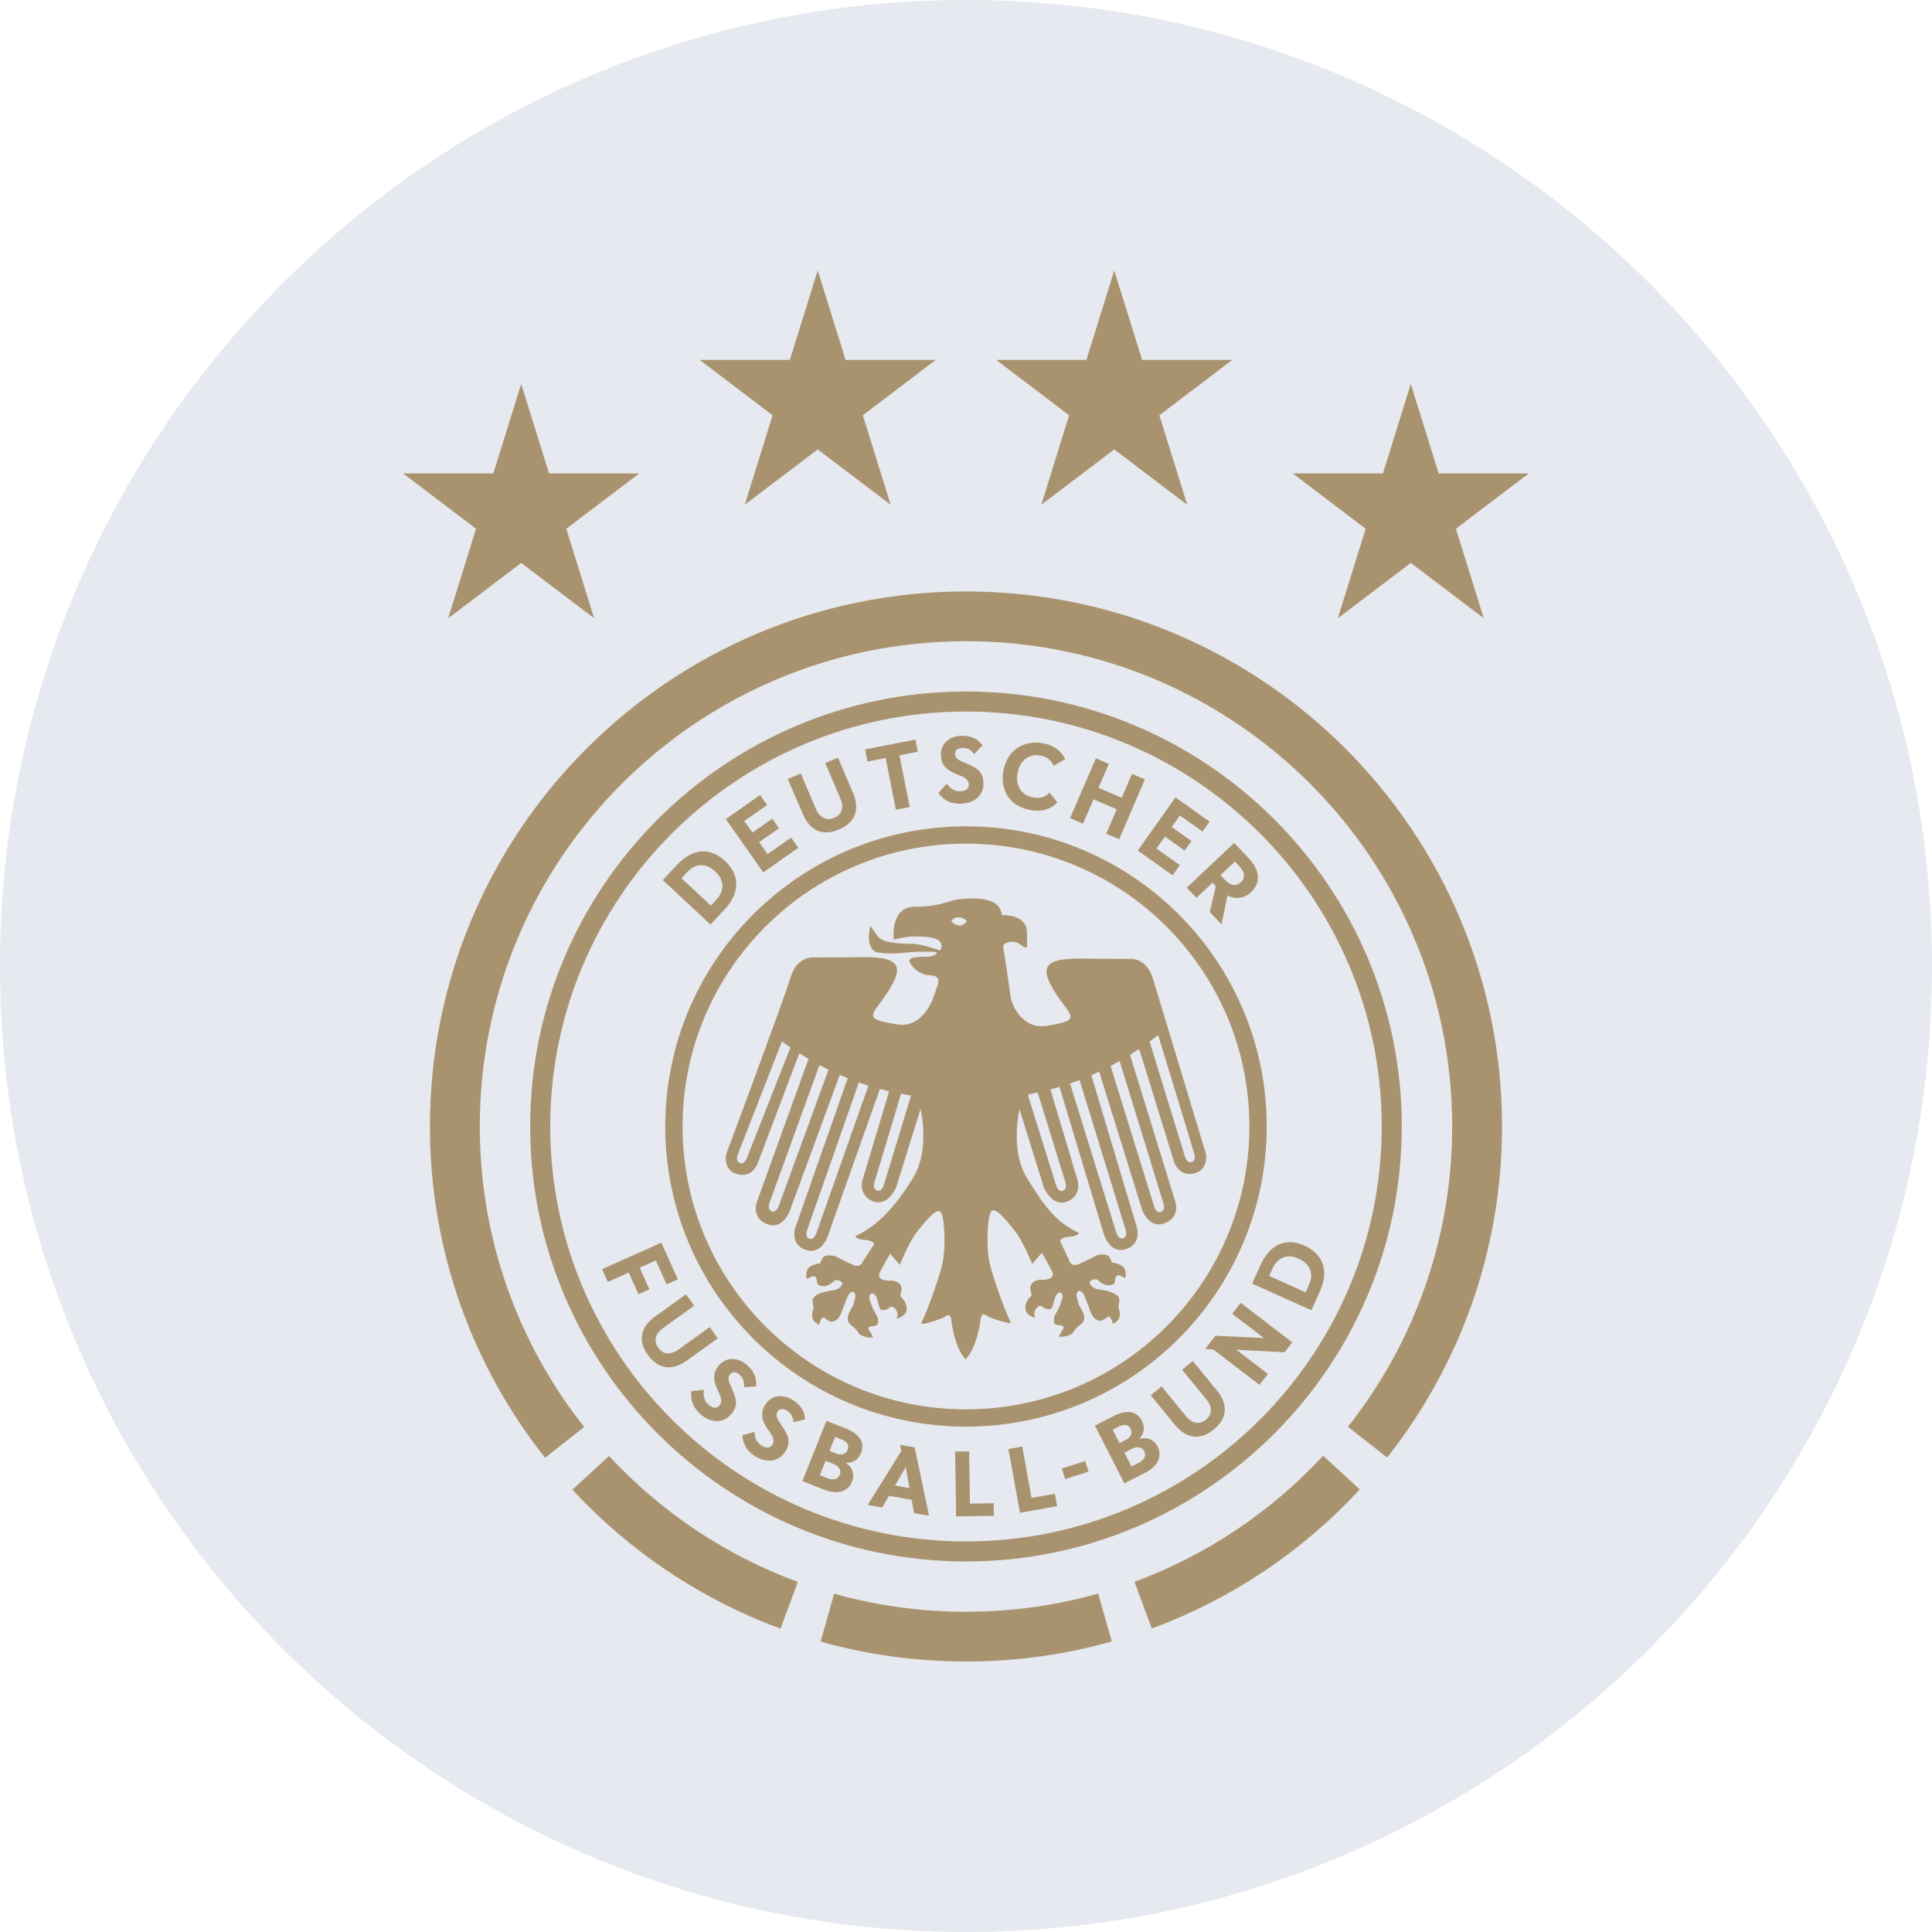
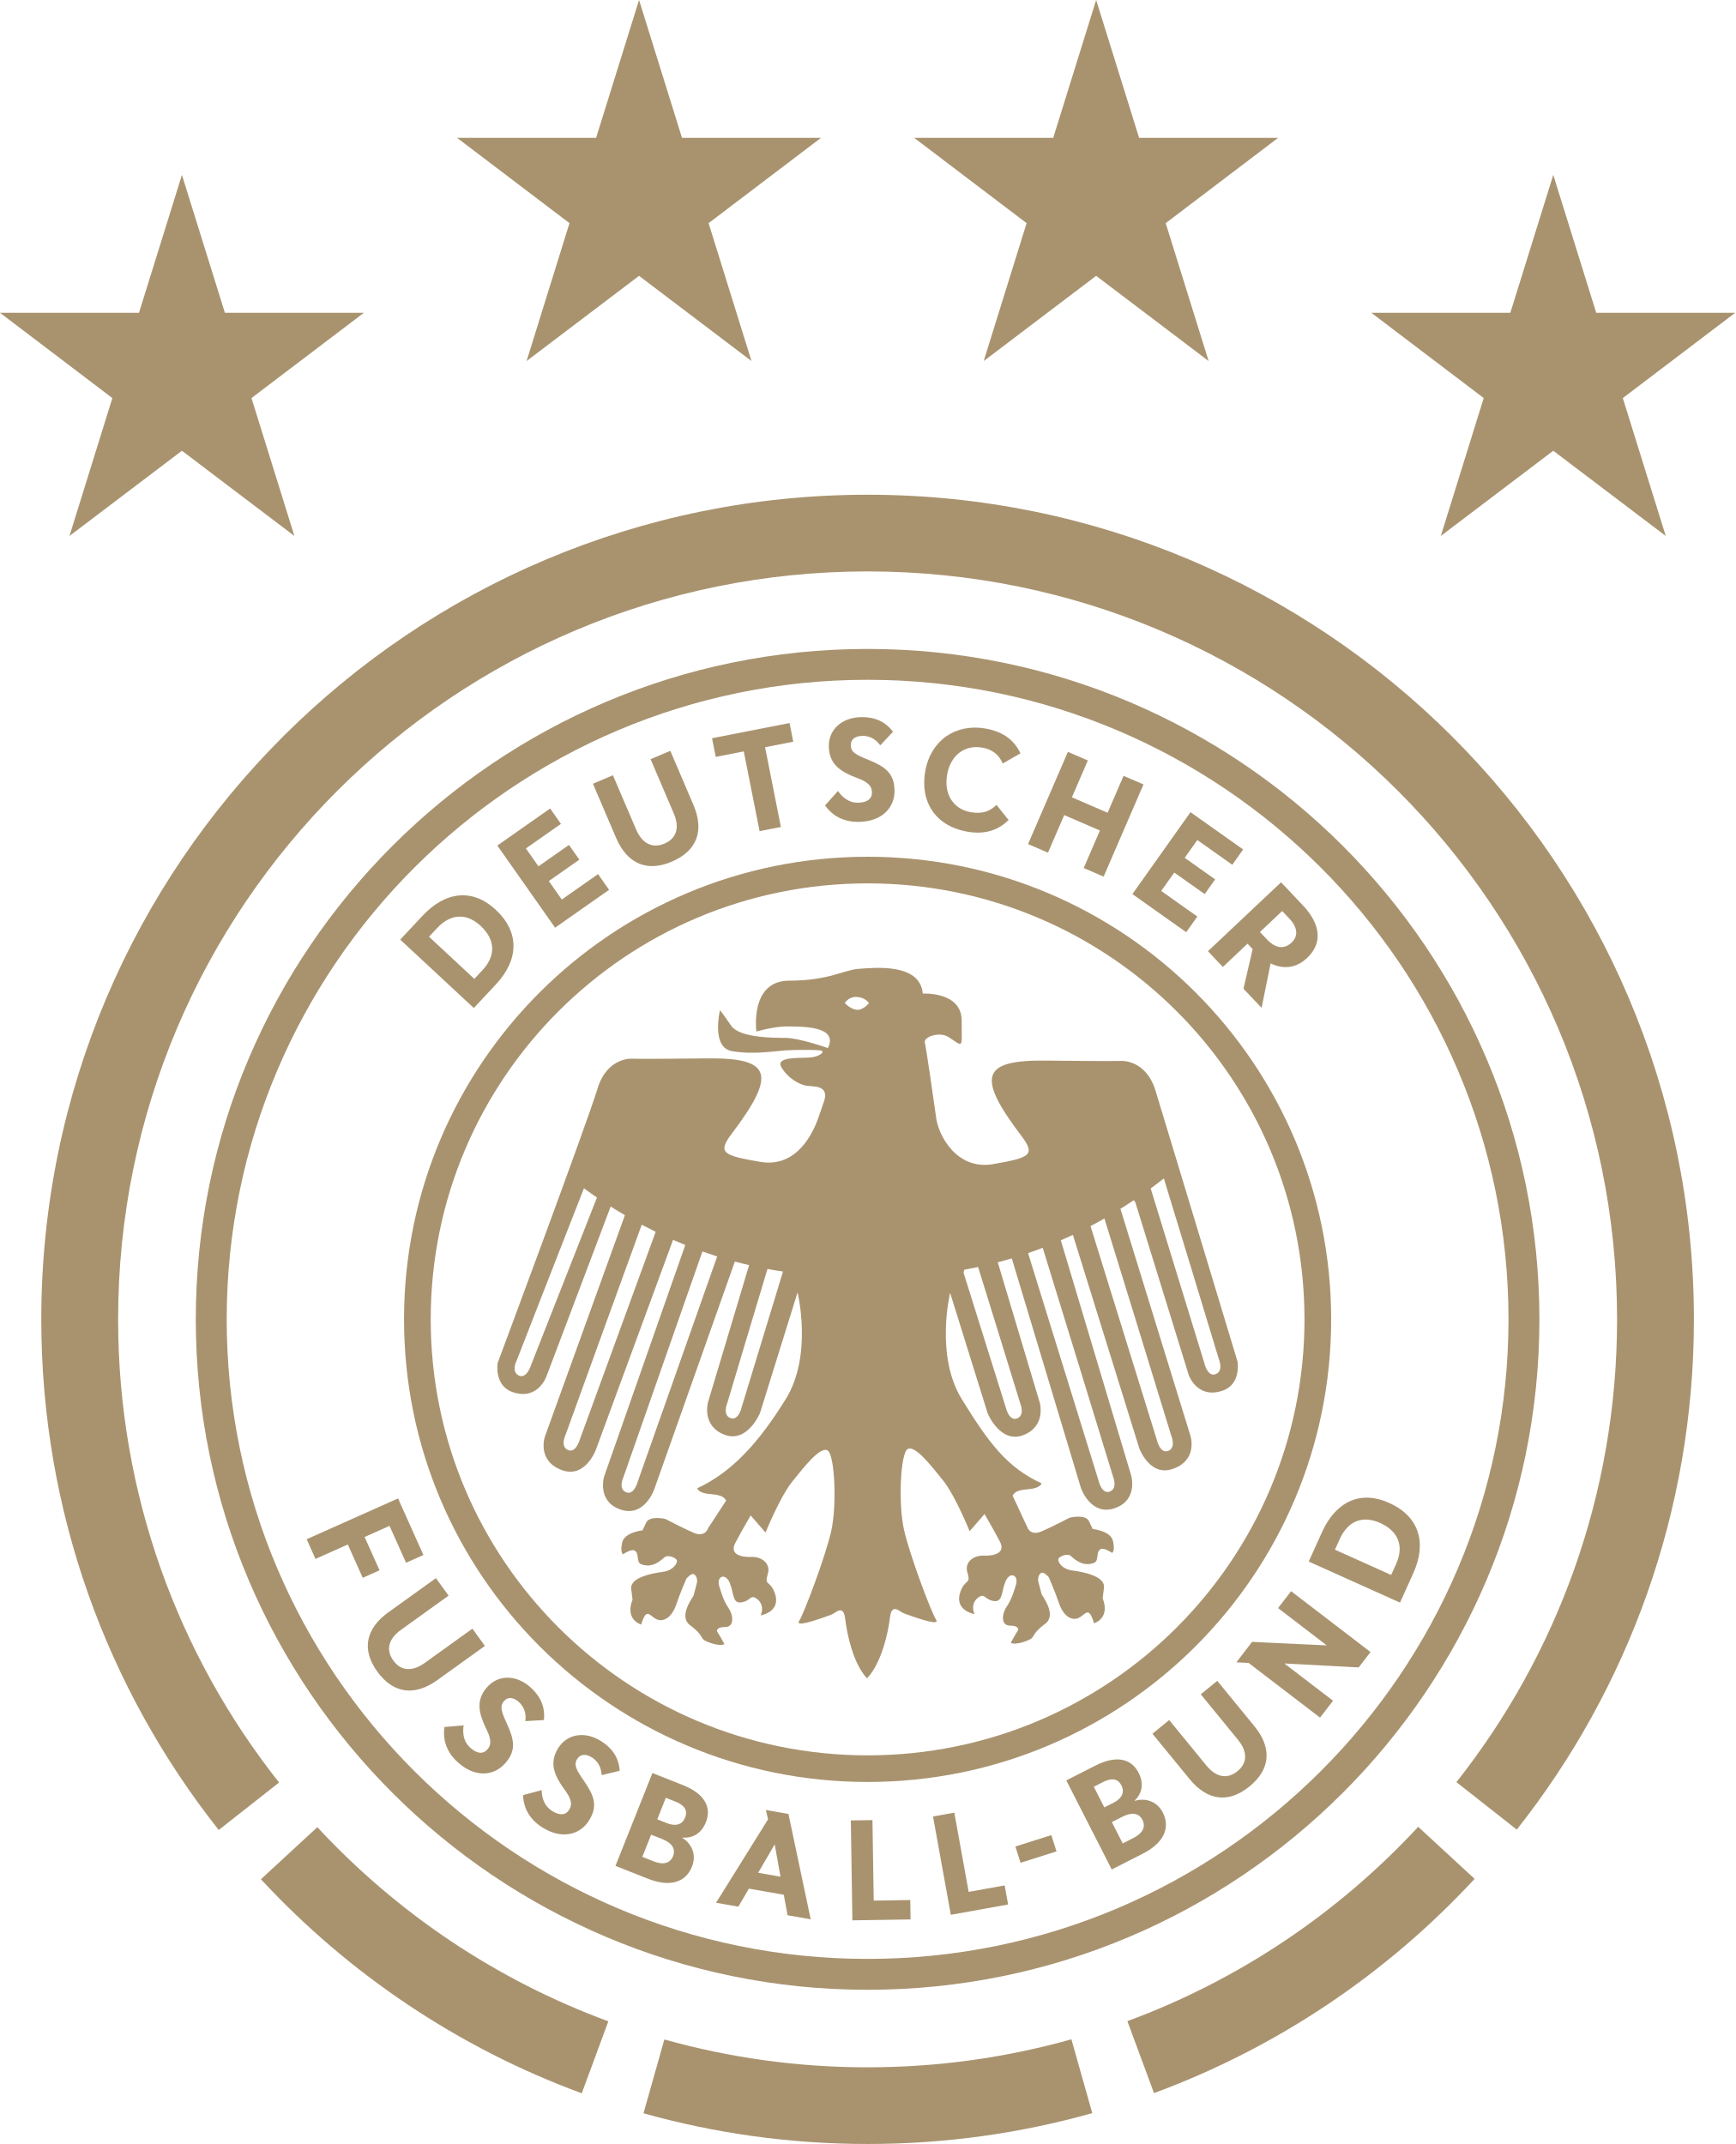
- <svg xmlns="http://www.w3.org/2000/svg" viewBox="0 0 100 100" width="100" height="100">
-   <circle cx="50" cy="50" r="50" fill="#e6e9ef" />
-   <svg x="20.867" y="14.000" width="58.266" height="72.000" viewBox="3.95 0.16 276.11 341.19" preserveAspectRatio="xMidYMid meet">
-     <path d="m229.61 290.871 8.976 8.285c-13.941 15.059-31.375 26.852-51.016 34.094l-4.234-11.453c17.816-6.57 33.629-17.266 46.273-30.926m-55.179 33.817 3.32 11.75c-11.367 3.199-23.36 4.91-35.75 4.91-12.36 0-24.32-1.703-35.66-4.887l3.32-11.746a119.5 119.5 0 0 0 32.34 4.43c11.242 0 22.117-1.555 32.43-4.457m-73.68-2.86-4.234 11.453c-19.653-7.23-37.098-19.015-51.051-34.066l8.98-8.285c12.657 13.652 28.477 24.34 46.305 30.898m0 0" style="stroke:none;fill-rule:nonzero;fill:#a9936f;fill-opacity:1" data-source="https://football-logos.cc" />
-     <path d="M235.691 283.766c16.008-20.262 25.563-45.84 25.563-73.645 0-65.738-53.39-119.027-119.254-119.027-65.863 0-119.254 53.289-119.254 119.027 0 27.832 9.57 53.434 25.61 73.703l-9.602 7.555C21.07 269.03 10.52 240.805 10.52 210.12c0-72.476 58.867-131.23 131.48-131.23s131.48 58.754 131.48 131.23c0 30.656-10.535 58.863-28.187 81.2Zm0 0" style="stroke:none;fill-rule:nonzero;fill:#a9936f;fill-opacity:1" />
-     <path d="M40.023 210.121C40.023 154 85.773 108.34 142 108.34S243.977 154 243.977 210.12c0 56.117-45.75 101.774-101.98 101.774S40.022 266.246 40.022 210.12m-4.918 0C35.105 268.953 83.06 316.81 142 316.81s106.895-47.856 106.895-106.688c0-58.836-47.946-106.691-106.895-106.691-58.95 0-106.895 47.863-106.895 106.691m0 0" style="stroke:none;fill-rule:nonzero;fill:#a9936f;fill-opacity:1" data-source="https://football-logos.cc" />
-     <path d="M215.762 210.121c0 40.656-33.024 73.617-73.762 73.617s-73.762-32.96-73.762-73.617c0-40.66 33.024-73.621 73.762-73.621s73.762 32.96 73.762 73.621M142 140.738c-38.39 0-69.516 31.063-69.516 69.383 0 38.316 31.125 69.379 69.516 69.379 38.39 0 69.516-31.062 69.516-69.379 0-38.32-31.125-69.383-69.516-69.383m0 0" style="stroke:none;fill-rule:nonzero;fill:#a9936f;fill-opacity:1" />
-     <path d="M82.855 156.816c3.747-4.011 3.723-8.398-.027-11.886-3.633-3.375-7.937-3.012-11.683 1l-3.512 3.757 11.71 10.887Zm-9.359-8.957c2.18-2.336 4.703-2.422 6.93-.355 2.324 2.16 2.48 4.71.281 7.062l-1.281 1.371-7.211-6.707Zm27.371-6.097-1.758-2.5-5.765 4.047-2.067-2.938 4.856-3.406-1.649-2.348-4.855 3.406-2-2.843 5.578-3.91-1.719-2.446-8.402 5.895 9.191 13.074Zm9.969-4.477c3.992-1.695 5.223-4.89 3.45-9.039l-3.68-8.601-3.133 1.332 3.683 8.625c.977 2.277.426 3.996-1.472 4.804-1.899.809-3.547.024-4.52-2.254l-3.687-8.62-3.18 1.35 3.68 8.602c1.78 4.176 4.957 5.465 8.859 3.801m13.977-4.855 3.39-.664-2.516-12.692 4.485-.879-.59-2.972-12.336 2.418.59 2.972 4.46-.875Zm21.472-6.453c-.035-2.754-1.465-3.797-4.074-4.864-2.098-.847-2.895-1.25-2.883-2.406-.012-.879.7-1.426 1.836-1.441 1.531-.028 2.375.886 2.848 1.504l2.035-2.165c-.918-1.21-2.395-2.367-5.063-2.324-3.105.051-5.191 2.008-5.156 4.645.035 2.87 1.906 4.043 4.332 4.976 1.793.641 2.52 1.254 2.535 2.387.012.95-.722 1.586-2.183 1.61-1.739.03-2.727-1.157-3.227-1.868l-2.055 2.301c.872 1.238 2.493 2.668 5.391 2.621 3.64-.058 5.7-2.246 5.664-4.976m12.067 3.421c-2.758-.507-4.266-2.93-3.684-6.046.57-3.051 2.84-4.727 5.621-4.211 1.574.289 2.64 1.144 3.211 2.523l2.828-1.621c-.953-1.988-2.598-3.398-5.473-3.93-4.765-.879-8.761 1.82-9.66 6.645-.941 5.031 1.676 8.832 6.535 9.73 3.102.57 5.153-.32 6.708-1.824l-1.93-2.426c-.957.953-2.149 1.532-4.156 1.16m18.035 8.899 3.172 1.363 6.34-14.672-3.172-1.363-2.536 5.867-5.683-2.449 2.535-5.867-3.172-1.367-6.34 14.671 3.172 1.368 2.582-5.977 5.684 2.45Zm16.313 10.211 1.769-2.492-5.75-4.075 2.078-2.925 4.84 3.425 1.664-2.34-4.844-3.43 2.012-2.831 5.558 3.937 1.73-2.437-8.378-5.934-9.246 13.035Zm5.827 5.532 3.93-3.704.813.86-1.461 6.308 2.882 3.047 1.434-7.082c2.035 1.008 4.094.754 5.797-.852 2.496-2.351 2.203-5.355-.68-8.402l-3.453-3.649-11.633 10.965Zm9.442-8.903 1.129 1.195c1.355 1.43 1.449 2.809.367 3.824-1.16 1.098-2.535.961-3.906-.484l-1.13-1.195Zm-146 99.617 3.96-1.77 2.633 5.871 2.762-1.234-4.035-9.004-14.543 6.492 1.402 3.137 5.145-2.297 2.375 5.301 2.676-1.195Zm17.152 14.586-7.59 5.453c-2.004 1.441-3.8 1.281-5-.383-1.203-1.664-.8-3.43 1.207-4.87l7.59-5.454-2.012-2.785-7.574 5.441c-3.672 2.637-4.234 5.996-1.765 9.418 2.527 3.492 5.906 3.992 9.558 1.367l7.574-5.441Zm7.395 11.68c1.12 1.027 1.109 2.27 1.03 3.039l2.95-.176c.16-1.508-.113-3.356-2.07-5.149-2.281-2.09-5.125-2.097-6.903-.16-1.933 2.11-1.382 4.238-.27 6.574.86 1.692.966 2.633.2 3.47-.64.695-1.605.655-2.676-.329-1.277-1.168-1.18-2.707-1.054-3.559l-3.059.262c-.215 1.496-.023 3.64 2.106 5.59 2.671 2.445 5.652 2.27 7.492.262 1.855-2.024 1.535-3.754.379-6.317-.938-2.047-1.235-2.882-.438-3.718.59-.645 1.477-.551 2.313.21m13.097 6.231c-2.61-1.652-5.41-1.16-6.82 1.059-1.531 2.414-.613 4.414.894 6.515 1.141 1.516 1.41 2.426.805 3.38-.504.796-1.46.929-2.691.148-1.461-.926-1.637-2.457-1.664-3.317l-2.965.793c.055 1.512.621 3.59 3.058 5.133 3.06 1.937 5.961 1.238 7.422-1.059 1.47-2.316.848-3.964-.742-6.28-1.285-1.852-1.722-2.626-1.086-3.587.469-.738 1.356-.805 2.313-.2 1.285.817 1.492 2.04 1.55 2.813l2.872-.691c-.106-1.516-.704-3.285-2.946-4.707m12.977 6.973-4.828-1.91-5.88 14.777 5.15 2.039c3.581 1.422 6.046.539 7.027-1.926.773-1.95-.102-3.683-1.536-4.574l.02-.043c1.512.129 2.977-.555 3.734-2.461.938-2.355-.21-4.523-3.687-5.902m-1.547 11.316c-.45 1.137-1.52 1.453-3.133.816l-1.758-.699 1.407-3.531 1.738.688c1.61.636 2.2 1.59 1.746 2.726m1.918-6.133c-.434 1.094-1.469 1.45-2.887.887l-1.543-.61 1.364-3.43 1.543.614q2.19.868 1.523 2.54m12.852-1.212.347 1.489-8.273 13.277 3.547.621 1.68-2.867 5.55.969.598 3.261 3.683.645-3.539-16.766Zm-1.223 9.993 2.594-4.461.046.007.91 5.075Zm18.383 4.429-.2-12.812-3.441.054.246 15.899 9.258-.145-.047-3.09Zm15.109-1.39-2.285-12.606-3.387.61 2.832 15.644 9.117-1.637-.55-3.039Zm7.434-7.219 5.722-1.813.825 2.594-5.723 1.809Zm19.007-7.27-.023-.043c1.098-1.05 1.55-2.597.621-4.425-1.152-2.262-3.543-2.832-6.875-1.137l-4.629 2.355 7.23 14.176 4.934-2.512c3.434-1.75 4.399-4.18 3.196-6.543-.954-1.867-2.836-2.359-4.454-1.87m-4.855 1.047-1.676-3.289 1.48-.75c1.4-.715 2.372-.535 2.915.531.535 1.051.12 2.063-1.239 2.754Zm4.61 4.871-1.688.86-1.727-3.391 1.664-.848c1.543-.785 2.649-.597 3.203.493.555 1.09.09 2.101-1.453 2.886m13.363-25.012-2.628 2.14 5.918 7.235c1.562 1.91 1.511 3.707-.078 5.003-1.59 1.301-3.383 1.004-4.946-.906l-5.918-7.234-2.664 2.176 5.903 7.21c2.863 3.5 6.257 3.86 9.527 1.192 3.344-2.727 3.637-6.121.789-9.602Zm9.676-11.579 7.73 5.922-.01.016-11.856-.563-2.504 3.254 1.957.106 11.36 8.695 2.066-2.687-7.692-5.891.028-.035 11.746.625 1.882-2.45-12.636-9.68Zm17.68-16.738c-4.504-2.027-8.445-.308-10.7 4.668l-2.105 4.664 14.524 6.531 2.11-4.664c2.25-4.976.823-9.109-3.829-11.199m1.082 9.766-.77 1.699-8.945-4.023.77-1.7c1.308-2.898 3.66-3.789 6.418-2.55 2.887 1.296 3.847 3.652 2.527 6.574m-25.215-32.254s-11.218-37.125-13.035-43.074c-1.555-5.098-5.55-4.774-5.55-4.774s-1.317.067-11.883-.054c-10.192-.106-11.172 2.43-3.926 11.984 2.3 3.035 1.406 3.465-4.489 4.492-5.898 1.02-8.714-4.726-9.054-7.254-.344-2.539-1.649-11.531-1.801-11.972-.383-1.075 2.375-1.883 3.719-1.016 2.472 1.57 2.125 2.078 2.125-2.594 0-4.68-6.192-4.297-6.192-4.297-.406-4.949-7.808-4.101-10.18-3.945-2.374.16-4.753 1.883-11.077 1.883-6.32 0-5.215 8.094-5.215 8.094s2.933-.872 5.168-.813c2.21.055 7.941-.059 6.21 3.45 0 0-4.585-1.626-6.75-1.626-2.16 0-7.343-.047-8.636-1.93-1.297-1.886-1.781-2.48-1.781-2.48s-1.457 5.918 1.89 6.516c3.348.593 6.805 0 8.422-.106 1.617-.117 4.809-.117 5.672 0 .86.106-.059 1.02-1.734 1.133-1.668.106-5.504-.164-4.477 1.555 1.024 1.73 2.809 2.699 3.883 2.914 1.082.219 4.05-.27 2.75 2.91l-.727 2.117c-.832 2.422-3.425 8.133-9.324 7.094-5.898-1.008-6.785-1.442-4.496-4.465 7.25-9.566 6.277-12.102-3.922-11.996-10.562.121-11.879.05-11.879.05s-3.996-.327-5.55 4.77c-1.82 5.95-15.887 43.645-15.887 43.645s-.63 3.644 2.437 4.664c4.031 1.328 5.34-2.559 5.34-2.559l10.203-26.988c.762.473 1.508.937 2.266 1.375l-12.746 35.273s-1.301 3.891 2.812 5.325c3.676 1.273 5.328-3.301 5.328-3.301l12.27-33.375c.656.277 1.308.555 1.945.816l-12.922 36.864s-1.191 3.953 2.63 5.242c3.812 1.297 5.355-3.23 5.355-3.23l12.824-36.235q1.149.31 2.262.562c-.012.043-.016.075-.016.075l-6.516 21.738s-1.078 3.734 2.586 5.168c3.68 1.437 5.688-3.45 5.688-3.45l5.972-19.183s2.45 9.988-1.87 16.961c-4.317 6.969-8.551 11.625-14.094 14.21 0 0 .148.798 2.164.93 2.011.153 2.156.66 2.445 1.012l-2.867 4.387s-.438 1.578-2.383.723c-1.945-.864-4.387-2.16-4.387-2.16s-2.523-.637-3.101.578l-.575 1.222s-2.874.29-3.242 1.934c-.355 1.656.149 1.867.149 1.867s1.304-.914 1.867-.562c.77.457.148 1.843 1.043 2.168 1.61.582 2.785-.317 3.644-1.09.563-.524 1.942.062 2.008.496.074.433-.574 1.574-2.23 1.793-1.653.222-5.254.855-5.043 2.734.187 1.578.21 1.719.219 1.727-.02.031-1.348 2.879 1.37 3.945 0 0 .438-1.719 1.008-1.719.575 0 1.075 1.004 2.086 1.004 1.008 0 1.946-.867 2.524-2.586.57-1.73 1.578-4.027 1.578-4.027s.719-.856 1.152-.719c.434.149.653.938.508 1.434-.144.515-.433 1.656-.508 1.949-.07.277-2.511 3.305-.57 4.746 1.938 1.426 1.727 2.008 2.223 2.356.507.367 2.523 1.078 3.246.652 0 0-.864-1.582-1.082-1.867s-.145-.856 1.218-.856c1.375 0 1.375-1.726.512-3.023-.867-1.29-1.164-2.535-1.445-3.375-.559-1.7.969-2.309 1.66-.582.668 1.672.395 3.297 1.871 3.058 1.102-.172 1.363-.894 1.867-.832.508.075 1.934 1.07 1.168 2.91 0 0 3.367-.543 2.223-3.617-.758-2.039-1.691-1.02-1.082-3.02.469-1.573-.934-2.73-2.594-2.663-1.55.062-3.57-.352-2.586-2.227 1.035-1.988 2.446-4.379 2.446-4.379l2.37 2.73s2.239-5.6 4.25-8.12c2.016-2.512 4.465-5.61 5.614-4.957 1.152.644 1.508 8.765.578 12.859-.937 4.094-4.324 13.078-5.11 14.3-.792 1.216 4.458-.788 5.11-1.011.645-.21 1.941-1.793 2.227.652.293 2.438 1.25 7.086 3.472 9.47l.055-.06c2.234-2.37 3.316-7.183 3.601-9.628.29-2.438 1.583-.856 2.235-.645.64.211 5.898 2.227 5.101 1.004-.785-1.215-4.168-10.203-5.101-14.293-.938-4.094-.578-12.223.578-12.867 1.148-.645 3.59 2.453 5.605 4.957 2.016 2.52 4.25 8.12 4.25 8.12l2.375-2.73s1.41 2.387 2.45 4.387c.976 1.867-1.04 2.29-2.59 2.227-1.664-.067-3.067 1.09-2.59 2.656.602 1.996-.328.988-1.082 3.023-1.145 3.075 2.215 3.622 2.215 3.622-.766-1.852.66-2.836 1.168-2.91.504-.067.765.66 1.87.831 1.477.227 1.208-1.394 1.876-3.058.687-1.727 2.215-1.125 1.652.578-.281.84-.574 2.082-1.441 3.375-.863 1.289-.863 3.02.508 3.02 1.367 0 1.441.57 1.222.855-.218.293-1.082 1.875-1.082 1.875.719.434 2.735-.293 3.242-.652.504-.36.29-.93 2.23-2.364 1.942-1.445-.507-4.46-.573-4.746-.078-.293-.368-1.433-.508-1.941-.14-.504.07-1.29.508-1.434.43-.148 1.148.707 1.148.707s1.008 2.309 1.586 4.031c.57 1.727 1.516 2.59 2.516 2.59 1.011 0 1.511-1.007 2.09-1.007.574 0 1.007 1.726 1.007 1.726 2.72-1.078 1.387-3.914 1.371-3.945.004-.008.028-.156.215-1.73.207-1.876-3.386-2.52-5.039-2.739-1.66-.21-2.3-1.363-2.234-1.785.074-.442 1.445-1.02 2.015-.508.86.777 2.024 1.672 3.637 1.094.903-.317.278-1.703 1.047-2.168.566-.344 1.871.57 1.871.57s.496-.219.145-1.867c-.36-1.656-3.243-1.941-3.243-1.941l-.574-1.223c-.582-1.215-3.093-.57-3.093-.57s-2.458 1.296-4.399 2.152c-1.937.863-2.371-.719-2.371-.719l-2.305-4.957c.285-.36.43-.863 2.446-1.004 2.011-.144 2.164-.937 2.164-.937-5.547-2.582-8.352-6.39-12.672-13.364-4.32-6.96-1.875-16.949-1.875-16.949l5.976 19.184s2.02 4.887 5.692 3.441c3.668-1.433 2.59-5.168 2.59-5.168l-6.664-22.277s-.004-.008-.012-.047a54 54 0 0 0 2.226-.629l11 36.535s1.543 4.528 5.364 3.23c3.812-1.288 2.625-5.25 2.625-5.25l-11.184-37.386a58 58 0 0 0 1.918-.863l.012.031 10.547 33.91s1.648 4.586 5.324 3.305c4.113-1.426 2.812-5.317 2.812-5.317l-11.125-36.062q-.002.002-.004-.008c.711-.45 1.426-.898 2.137-1.379.211.219.274.465.274.465l8.445 27.32s1.305 3.883 5.34 2.547c3.066-1.004 2.437-4.648 2.437-4.648m-112.445.629s-.668 2.183-1.93 1.582c-1.25-.606-.316-2.406-.316-2.406s9.719-24.95 10.691-27.38c.688.505 1.387.993 2.075 1.465Zm7.781 11.804s-.62 2.204-1.886 1.633c-1.27-.562-.38-2.39-.38-2.39s10.45-28.871 12.13-33.461c.746.39 1.488.773 2.218 1.132Zm9.215 6.704s-.59 2.21-1.86 1.648c-1.277-.547-.41-2.383-.41-2.383s10.637-30.43 12.575-35.926a79 79 0 0 0 2.347.793Zm16.547-11.88s-.488 2.223-1.793 1.727c-1.293-.504-.5-2.363-.5-2.363s5.062-16.945 6.402-21.363c.852.164 1.672.293 2.47.406Zm18.363-63.242c-1.023-.046-1.945-1.074-1.945-1.074s.543-1.02 1.894-.972c1.348.058 1.946.972 1.946.972s-.867 1.133-1.895 1.074m25.969 62.653s.789 1.867-.5 2.375c-1.3.488-1.8-1.73-1.8-1.73l-6.665-21.266s-.152-.266.082-.676c.703-.121 1.426-.27 2.172-.422.426 1.297 6.711 21.719 6.711 21.719m14.762 11.637s.789 1.867-.508 2.37c-1.3.508-1.793-1.726-1.793-1.726l-11.219-36.21a60 60 0 0 0 2.328-.849c1.223 3.891 11.192 36.415 11.192 36.415m9.277-6.465s.793 1.867-.5 2.37c-1.293.509-1.8-1.726-1.8-1.726l-10.563-34.05c.734-.383 1.472-.79 2.215-1.208.73 2.293 10.648 34.614 10.648 34.614m7.055-9.844c-1.29.508-1.797-1.727-1.797-1.727l-8.547-27.828a80 80 0 0 0 2.094-1.582c.004.016.011.024.011.031.23.668 8.747 28.735 8.747 28.735s.789 1.867-.508 2.37M26.066 49.934H3.946l17.882 13.574-6.824 21.945 17.894-13.562 17.895 13.562-6.828-21.945 17.887-13.574H39.734l-6.836-21.942ZM98.8 22.098H76.68l17.886 13.574-6.828 21.945 17.895-13.562 17.894 13.562-6.828-21.945 17.887-13.574h-22.117L105.633.156Zm72.735 0h-22.12L167.3 35.672l-6.828 21.945 17.894-13.562 17.899 13.562-6.832-21.945 17.886-13.574h-22.117L178.367.156Zm72.735 27.836h-22.122l17.887 13.574-6.828 21.945 17.895-13.562L269 85.453l-6.832-21.945 17.887-13.574h-22.118l-6.835-21.942Zm0 0" style="stroke:none;fill-rule:nonzero;fill:#a9936f;fill-opacity:1" data-source="https://football-logos.cc" />
-   </svg>
+ <svg xmlns="http://www.w3.org/2000/svg" viewBox="3.95 0.16 276.11 341.19">
+   <path d="m229.61 290.871 8.976 8.285c-13.941 15.059-31.375 26.852-51.016 34.094l-4.234-11.453c17.816-6.57 33.629-17.266 46.273-30.926m-55.179 33.817 3.32 11.75c-11.367 3.199-23.36 4.91-35.75 4.91-12.36 0-24.32-1.703-35.66-4.887l3.32-11.746a119.5 119.5 0 0 0 32.34 4.43c11.242 0 22.117-1.555 32.43-4.457m-73.68-2.86-4.234 11.453c-19.653-7.23-37.098-19.015-51.051-34.066l8.98-8.285c12.657 13.652 28.477 24.34 46.305 30.898m0 0" style="stroke:none;fill-rule:nonzero;fill:#a9936f;fill-opacity:1" data-source="https://football-logos.cc" />
+   <path d="M235.691 283.766c16.008-20.262 25.563-45.84 25.563-73.645 0-65.738-53.39-119.027-119.254-119.027-65.863 0-119.254 53.289-119.254 119.027 0 27.832 9.57 53.434 25.61 73.703l-9.602 7.555C21.07 269.03 10.52 240.805 10.52 210.12c0-72.476 58.867-131.23 131.48-131.23s131.48 58.754 131.48 131.23c0 30.656-10.535 58.863-28.187 81.2Zm0 0" style="stroke:none;fill-rule:nonzero;fill:#a9936f;fill-opacity:1" />
+   <path d="M40.023 210.121C40.023 154 85.773 108.34 142 108.34S243.977 154 243.977 210.12c0 56.117-45.75 101.774-101.98 101.774S40.022 266.246 40.022 210.12m-4.918 0C35.105 268.953 83.06 316.81 142 316.81s106.895-47.856 106.895-106.688c0-58.836-47.946-106.691-106.895-106.691-58.95 0-106.895 47.863-106.895 106.691m0 0" style="stroke:none;fill-rule:nonzero;fill:#a9936f;fill-opacity:1" data-source="https://football-logos.cc" />
+   <path d="M215.762 210.121c0 40.656-33.024 73.617-73.762 73.617s-73.762-32.96-73.762-73.617c0-40.66 33.024-73.621 73.762-73.621s73.762 32.96 73.762 73.621M142 140.738c-38.39 0-69.516 31.063-69.516 69.383 0 38.316 31.125 69.379 69.516 69.379 38.39 0 69.516-31.062 69.516-69.379 0-38.32-31.125-69.383-69.516-69.383m0 0" style="stroke:none;fill-rule:nonzero;fill:#a9936f;fill-opacity:1" />
+   <path d="M82.855 156.816c3.747-4.011 3.723-8.398-.027-11.886-3.633-3.375-7.937-3.012-11.683 1l-3.512 3.757 11.71 10.887Zm-9.359-8.957c2.18-2.336 4.703-2.422 6.93-.355 2.324 2.16 2.48 4.71.281 7.062l-1.281 1.371-7.211-6.707Zm27.371-6.097-1.758-2.5-5.765 4.047-2.067-2.938 4.856-3.406-1.649-2.348-4.855 3.406-2-2.843 5.578-3.91-1.719-2.446-8.402 5.895 9.191 13.074Zm9.969-4.477c3.992-1.695 5.223-4.89 3.45-9.039l-3.68-8.601-3.133 1.332 3.683 8.625c.977 2.277.426 3.996-1.472 4.804-1.899.809-3.547.024-4.52-2.254l-3.687-8.62-3.18 1.35 3.68 8.602c1.78 4.176 4.957 5.465 8.859 3.801m13.977-4.855 3.39-.664-2.516-12.692 4.485-.879-.59-2.972-12.336 2.418.59 2.972 4.46-.875Zm21.472-6.453c-.035-2.754-1.465-3.797-4.074-4.864-2.098-.847-2.895-1.25-2.883-2.406-.012-.879.7-1.426 1.836-1.441 1.531-.028 2.375.886 2.848 1.504l2.035-2.165c-.918-1.21-2.395-2.367-5.063-2.324-3.105.051-5.191 2.008-5.156 4.645.035 2.87 1.906 4.043 4.332 4.976 1.793.641 2.52 1.254 2.535 2.387.012.95-.722 1.586-2.183 1.61-1.739.03-2.727-1.157-3.227-1.868l-2.055 2.301c.872 1.238 2.493 2.668 5.391 2.621 3.64-.058 5.7-2.246 5.664-4.976m12.067 3.421c-2.758-.507-4.266-2.93-3.684-6.046.57-3.051 2.84-4.727 5.621-4.211 1.574.289 2.64 1.144 3.211 2.523l2.828-1.621c-.953-1.988-2.598-3.398-5.473-3.93-4.765-.879-8.761 1.82-9.66 6.645-.941 5.031 1.676 8.832 6.535 9.73 3.102.57 5.153-.32 6.708-1.824l-1.93-2.426c-.957.953-2.149 1.532-4.156 1.16m18.035 8.899 3.172 1.363 6.34-14.672-3.172-1.363-2.536 5.867-5.683-2.449 2.535-5.867-3.172-1.367-6.34 14.671 3.172 1.368 2.582-5.977 5.684 2.45Zm16.313 10.211 1.769-2.492-5.75-4.075 2.078-2.925 4.84 3.425 1.664-2.34-4.844-3.43 2.012-2.831 5.558 3.937 1.73-2.437-8.378-5.934-9.246 13.035Zm5.827 5.532 3.93-3.704.813.86-1.461 6.308 2.882 3.047 1.434-7.082c2.035 1.008 4.094.754 5.797-.852 2.496-2.351 2.203-5.355-.68-8.402l-3.453-3.649-11.633 10.965Zm9.442-8.903 1.129 1.195c1.355 1.43 1.449 2.809.367 3.824-1.16 1.098-2.535.961-3.906-.484l-1.13-1.195Zm-146 99.617 3.96-1.77 2.633 5.871 2.762-1.234-4.035-9.004-14.543 6.492 1.402 3.137 5.145-2.297 2.375 5.301 2.676-1.195Zm17.152 14.586-7.59 5.453c-2.004 1.441-3.8 1.281-5-.383-1.203-1.664-.8-3.43 1.207-4.87l7.59-5.454-2.012-2.785-7.574 5.441c-3.672 2.637-4.234 5.996-1.765 9.418 2.527 3.492 5.906 3.992 9.558 1.367l7.574-5.441Zm7.395 11.68c1.12 1.027 1.109 2.27 1.03 3.039l2.95-.176c.16-1.508-.113-3.356-2.07-5.149-2.281-2.09-5.125-2.097-6.903-.16-1.933 2.11-1.382 4.238-.27 6.574.86 1.692.966 2.633.2 3.47-.64.695-1.605.655-2.676-.329-1.277-1.168-1.18-2.707-1.054-3.559l-3.059.262c-.215 1.496-.023 3.64 2.106 5.59 2.671 2.445 5.652 2.27 7.492.262 1.855-2.024 1.535-3.754.379-6.317-.938-2.047-1.235-2.882-.438-3.718.59-.645 1.477-.551 2.313.21m13.097 6.231c-2.61-1.652-5.41-1.16-6.82 1.059-1.531 2.414-.613 4.414.894 6.515 1.141 1.516 1.41 2.426.805 3.38-.504.796-1.46.929-2.691.148-1.461-.926-1.637-2.457-1.664-3.317l-2.965.793c.055 1.512.621 3.59 3.058 5.133 3.06 1.937 5.961 1.238 7.422-1.059 1.47-2.316.848-3.964-.742-6.28-1.285-1.852-1.722-2.626-1.086-3.587.469-.738 1.356-.805 2.313-.2 1.285.817 1.492 2.04 1.55 2.813l2.872-.691c-.106-1.516-.704-3.285-2.946-4.707m12.977 6.973-4.828-1.91-5.88 14.777 5.15 2.039c3.581 1.422 6.046.539 7.027-1.926.773-1.95-.102-3.683-1.536-4.574l.02-.043c1.512.129 2.977-.555 3.734-2.461.938-2.355-.21-4.523-3.687-5.902m-1.547 11.316c-.45 1.137-1.52 1.453-3.133.816l-1.758-.699 1.407-3.531 1.738.688c1.61.636 2.2 1.59 1.746 2.726m1.918-6.133c-.434 1.094-1.469 1.45-2.887.887l-1.543-.61 1.364-3.43 1.543.614q2.19.868 1.523 2.54m12.852-1.212.347 1.489-8.273 13.277 3.547.621 1.68-2.867 5.55.969.598 3.261 3.683.645-3.539-16.766Zm-1.223 9.993 2.594-4.461.046.007.91 5.075Zm18.383 4.429-.2-12.812-3.441.054.246 15.899 9.258-.145-.047-3.09Zm15.109-1.39-2.285-12.606-3.387.61 2.832 15.644 9.117-1.637-.55-3.039Zm7.434-7.219 5.722-1.813.825 2.594-5.723 1.809Zm19.007-7.27-.023-.043c1.098-1.05 1.55-2.597.621-4.425-1.152-2.262-3.543-2.832-6.875-1.137l-4.629 2.355 7.23 14.176 4.934-2.512c3.434-1.75 4.399-4.18 3.196-6.543-.954-1.867-2.836-2.359-4.454-1.87m-4.855 1.047-1.676-3.289 1.48-.75c1.4-.715 2.372-.535 2.915.531.535 1.051.12 2.063-1.239 2.754Zm4.61 4.871-1.688.86-1.727-3.391 1.664-.848c1.543-.785 2.649-.597 3.203.493.555 1.09.09 2.101-1.453 2.886m13.363-25.012-2.628 2.14 5.918 7.235c1.562 1.91 1.511 3.707-.078 5.003-1.59 1.301-3.383 1.004-4.946-.906l-5.918-7.234-2.664 2.176 5.903 7.21c2.863 3.5 6.257 3.86 9.527 1.192 3.344-2.727 3.637-6.121.789-9.602Zm9.676-11.579 7.73 5.922-.01.016-11.856-.563-2.504 3.254 1.957.106 11.36 8.695 2.066-2.687-7.692-5.891.028-.035 11.746.625 1.882-2.45-12.636-9.68Zm17.68-16.738c-4.504-2.027-8.445-.308-10.7 4.668l-2.105 4.664 14.524 6.531 2.11-4.664c2.25-4.976.823-9.109-3.829-11.199m1.082 9.766-.77 1.699-8.945-4.023.77-1.7c1.308-2.898 3.66-3.789 6.418-2.55 2.887 1.296 3.847 3.652 2.527 6.574m-25.215-32.254s-11.218-37.125-13.035-43.074c-1.555-5.098-5.55-4.774-5.55-4.774s-1.317.067-11.883-.054c-10.192-.106-11.172 2.43-3.926 11.984 2.3 3.035 1.406 3.465-4.489 4.492-5.898 1.02-8.714-4.726-9.054-7.254-.344-2.539-1.649-11.531-1.801-11.972-.383-1.075 2.375-1.883 3.719-1.016 2.472 1.57 2.125 2.078 2.125-2.594 0-4.68-6.192-4.297-6.192-4.297-.406-4.949-7.808-4.101-10.18-3.945-2.374.16-4.753 1.883-11.077 1.883-6.32 0-5.215 8.094-5.215 8.094s2.933-.872 5.168-.813c2.21.055 7.941-.059 6.21 3.45 0 0-4.585-1.626-6.75-1.626-2.16 0-7.343-.047-8.636-1.93-1.297-1.886-1.781-2.48-1.781-2.48s-1.457 5.918 1.89 6.516c3.348.593 6.805 0 8.422-.106 1.617-.117 4.809-.117 5.672 0 .86.106-.059 1.02-1.734 1.133-1.668.106-5.504-.164-4.477 1.555 1.024 1.73 2.809 2.699 3.883 2.914 1.082.219 4.05-.27 2.75 2.91l-.727 2.117c-.832 2.422-3.425 8.133-9.324 7.094-5.898-1.008-6.785-1.442-4.496-4.465 7.25-9.566 6.277-12.102-3.922-11.996-10.562.121-11.879.05-11.879.05s-3.996-.327-5.55 4.77c-1.82 5.95-15.887 43.645-15.887 43.645s-.63 3.644 2.437 4.664c4.031 1.328 5.34-2.559 5.34-2.559l10.203-26.988c.762.473 1.508.937 2.266 1.375l-12.746 35.273s-1.301 3.891 2.812 5.325c3.676 1.273 5.328-3.301 5.328-3.301l12.27-33.375c.656.277 1.308.555 1.945.816l-12.922 36.864s-1.191 3.953 2.63 5.242c3.812 1.297 5.355-3.23 5.355-3.23l12.824-36.235q1.149.31 2.262.562c-.012.043-.016.075-.016.075l-6.516 21.738s-1.078 3.734 2.586 5.168c3.68 1.437 5.688-3.45 5.688-3.45l5.972-19.183s2.45 9.988-1.87 16.961c-4.317 6.969-8.551 11.625-14.094 14.21 0 0 .148.798 2.164.93 2.011.153 2.156.66 2.445 1.012l-2.867 4.387s-.438 1.578-2.383.723c-1.945-.864-4.387-2.16-4.387-2.16s-2.523-.637-3.101.578l-.575 1.222s-2.874.29-3.242 1.934c-.355 1.656.149 1.867.149 1.867s1.304-.914 1.867-.562c.77.457.148 1.843 1.043 2.168 1.61.582 2.785-.317 3.644-1.09.563-.524 1.942.062 2.008.496.074.433-.574 1.574-2.23 1.793-1.653.222-5.254.855-5.043 2.734.187 1.578.21 1.719.219 1.727-.02.031-1.348 2.879 1.37 3.945 0 0 .438-1.719 1.008-1.719.575 0 1.075 1.004 2.086 1.004 1.008 0 1.946-.867 2.524-2.586.57-1.73 1.578-4.027 1.578-4.027s.719-.856 1.152-.719c.434.149.653.938.508 1.434-.144.515-.433 1.656-.508 1.949-.07.277-2.511 3.305-.57 4.746 1.938 1.426 1.727 2.008 2.223 2.356.507.367 2.523 1.078 3.246.652 0 0-.864-1.582-1.082-1.867s-.145-.856 1.218-.856c1.375 0 1.375-1.726.512-3.023-.867-1.29-1.164-2.535-1.445-3.375-.559-1.7.969-2.309 1.66-.582.668 1.672.395 3.297 1.871 3.058 1.102-.172 1.363-.894 1.867-.832.508.075 1.934 1.07 1.168 2.91 0 0 3.367-.543 2.223-3.617-.758-2.039-1.691-1.02-1.082-3.02.469-1.573-.934-2.73-2.594-2.663-1.55.062-3.57-.352-2.586-2.227 1.035-1.988 2.446-4.379 2.446-4.379l2.37 2.73s2.239-5.6 4.25-8.12c2.016-2.512 4.465-5.61 5.614-4.957 1.152.644 1.508 8.765.578 12.859-.937 4.094-4.324 13.078-5.11 14.3-.792 1.216 4.458-.788 5.11-1.011.645-.21 1.941-1.793 2.227.652.293 2.438 1.25 7.086 3.472 9.47l.055-.06c2.234-2.37 3.316-7.183 3.601-9.628.29-2.438 1.583-.856 2.235-.645.64.211 5.898 2.227 5.101 1.004-.785-1.215-4.168-10.203-5.101-14.293-.938-4.094-.578-12.223.578-12.867 1.148-.645 3.59 2.453 5.605 4.957 2.016 2.52 4.25 8.12 4.25 8.12l2.375-2.73s1.41 2.387 2.45 4.387c.976 1.867-1.04 2.29-2.59 2.227-1.664-.067-3.067 1.09-2.59 2.656.602 1.996-.328.988-1.082 3.023-1.145 3.075 2.215 3.622 2.215 3.622-.766-1.852.66-2.836 1.168-2.91.504-.067.765.66 1.87.831 1.477.227 1.208-1.394 1.876-3.058.687-1.727 2.215-1.125 1.652.578-.281.84-.574 2.082-1.441 3.375-.863 1.289-.863 3.02.508 3.02 1.367 0 1.441.57 1.222.855-.218.293-1.082 1.875-1.082 1.875.719.434 2.735-.293 3.242-.652.504-.36.29-.93 2.23-2.364 1.942-1.445-.507-4.46-.573-4.746-.078-.293-.368-1.433-.508-1.941-.14-.504.07-1.29.508-1.434.43-.148 1.148.707 1.148.707s1.008 2.309 1.586 4.031c.57 1.727 1.516 2.59 2.516 2.59 1.011 0 1.511-1.007 2.09-1.007.574 0 1.007 1.726 1.007 1.726 2.72-1.078 1.387-3.914 1.371-3.945.004-.008.028-.156.215-1.73.207-1.876-3.386-2.52-5.039-2.739-1.66-.21-2.3-1.363-2.234-1.785.074-.442 1.445-1.02 2.015-.508.86.777 2.024 1.672 3.637 1.094.903-.317.278-1.703 1.047-2.168.566-.344 1.871.57 1.871.57s.496-.219.145-1.867c-.36-1.656-3.243-1.941-3.243-1.941l-.574-1.223c-.582-1.215-3.093-.57-3.093-.57s-2.458 1.296-4.399 2.152c-1.937.863-2.371-.719-2.371-.719l-2.305-4.957c.285-.36.43-.863 2.446-1.004 2.011-.144 2.164-.937 2.164-.937-5.547-2.582-8.352-6.39-12.672-13.364-4.32-6.96-1.875-16.949-1.875-16.949l5.976 19.184s2.02 4.887 5.692 3.441c3.668-1.433 2.59-5.168 2.59-5.168l-6.664-22.277s-.004-.008-.012-.047a54 54 0 0 0 2.226-.629l11 36.535s1.543 4.528 5.364 3.23c3.812-1.288 2.625-5.25 2.625-5.25l-11.184-37.386a58 58 0 0 0 1.918-.863l.012.031 10.547 33.91s1.648 4.586 5.324 3.305c4.113-1.426 2.812-5.317 2.812-5.317l-11.125-36.062q-.002.002-.004-.008c.711-.45 1.426-.898 2.137-1.379.211.219.274.465.274.465l8.445 27.32s1.305 3.883 5.34 2.547c3.066-1.004 2.437-4.648 2.437-4.648m-112.445.629s-.668 2.183-1.93 1.582c-1.25-.606-.316-2.406-.316-2.406s9.719-24.95 10.691-27.38c.688.505 1.387.993 2.075 1.465Zm7.781 11.804s-.62 2.204-1.886 1.633c-1.27-.562-.38-2.39-.38-2.39s10.45-28.871 12.13-33.461c.746.39 1.488.773 2.218 1.132Zm9.215 6.704s-.59 2.21-1.86 1.648c-1.277-.547-.41-2.383-.41-2.383s10.637-30.43 12.575-35.926a79 79 0 0 0 2.347.793Zm16.547-11.88s-.488 2.223-1.793 1.727c-1.293-.504-.5-2.363-.5-2.363s5.062-16.945 6.402-21.363c.852.164 1.672.293 2.47.406Zm18.363-63.242c-1.023-.046-1.945-1.074-1.945-1.074s.543-1.02 1.894-.972c1.348.058 1.946.972 1.946.972s-.867 1.133-1.895 1.074m25.969 62.653s.789 1.867-.5 2.375c-1.3.488-1.8-1.73-1.8-1.73l-6.665-21.266s-.152-.266.082-.676c.703-.121 1.426-.27 2.172-.422.426 1.297 6.711 21.719 6.711 21.719m14.762 11.637s.789 1.867-.508 2.37c-1.3.508-1.793-1.726-1.793-1.726l-11.219-36.21a60 60 0 0 0 2.328-.849c1.223 3.891 11.192 36.415 11.192 36.415m9.277-6.465s.793 1.867-.5 2.37c-1.293.509-1.8-1.726-1.8-1.726l-10.563-34.05c.734-.383 1.472-.79 2.215-1.208.73 2.293 10.648 34.614 10.648 34.614m7.055-9.844c-1.29.508-1.797-1.727-1.797-1.727l-8.547-27.828a80 80 0 0 0 2.094-1.582c.004.016.011.024.011.031.23.668 8.747 28.735 8.747 28.735s.789 1.867-.508 2.37M26.066 49.934H3.946l17.882 13.574-6.824 21.945 17.894-13.562 17.895 13.562-6.828-21.945 17.887-13.574H39.734l-6.836-21.942ZM98.8 22.098H76.68l17.886 13.574-6.828 21.945 17.895-13.562 17.894 13.562-6.828-21.945 17.887-13.574h-22.117L105.633.156Zm72.735 0h-22.12L167.3 35.672l-6.828 21.945 17.894-13.562 17.899 13.562-6.832-21.945 17.886-13.574h-22.117L178.367.156Zm72.735 27.836h-22.122l17.887 13.574-6.828 21.945 17.895-13.562L269 85.453l-6.832-21.945 17.887-13.574h-22.118l-6.835-21.942Zm0 0" style="stroke:none;fill-rule:nonzero;fill:#a9936f;fill-opacity:1" data-source="https://football-logos.cc" />
</svg>
